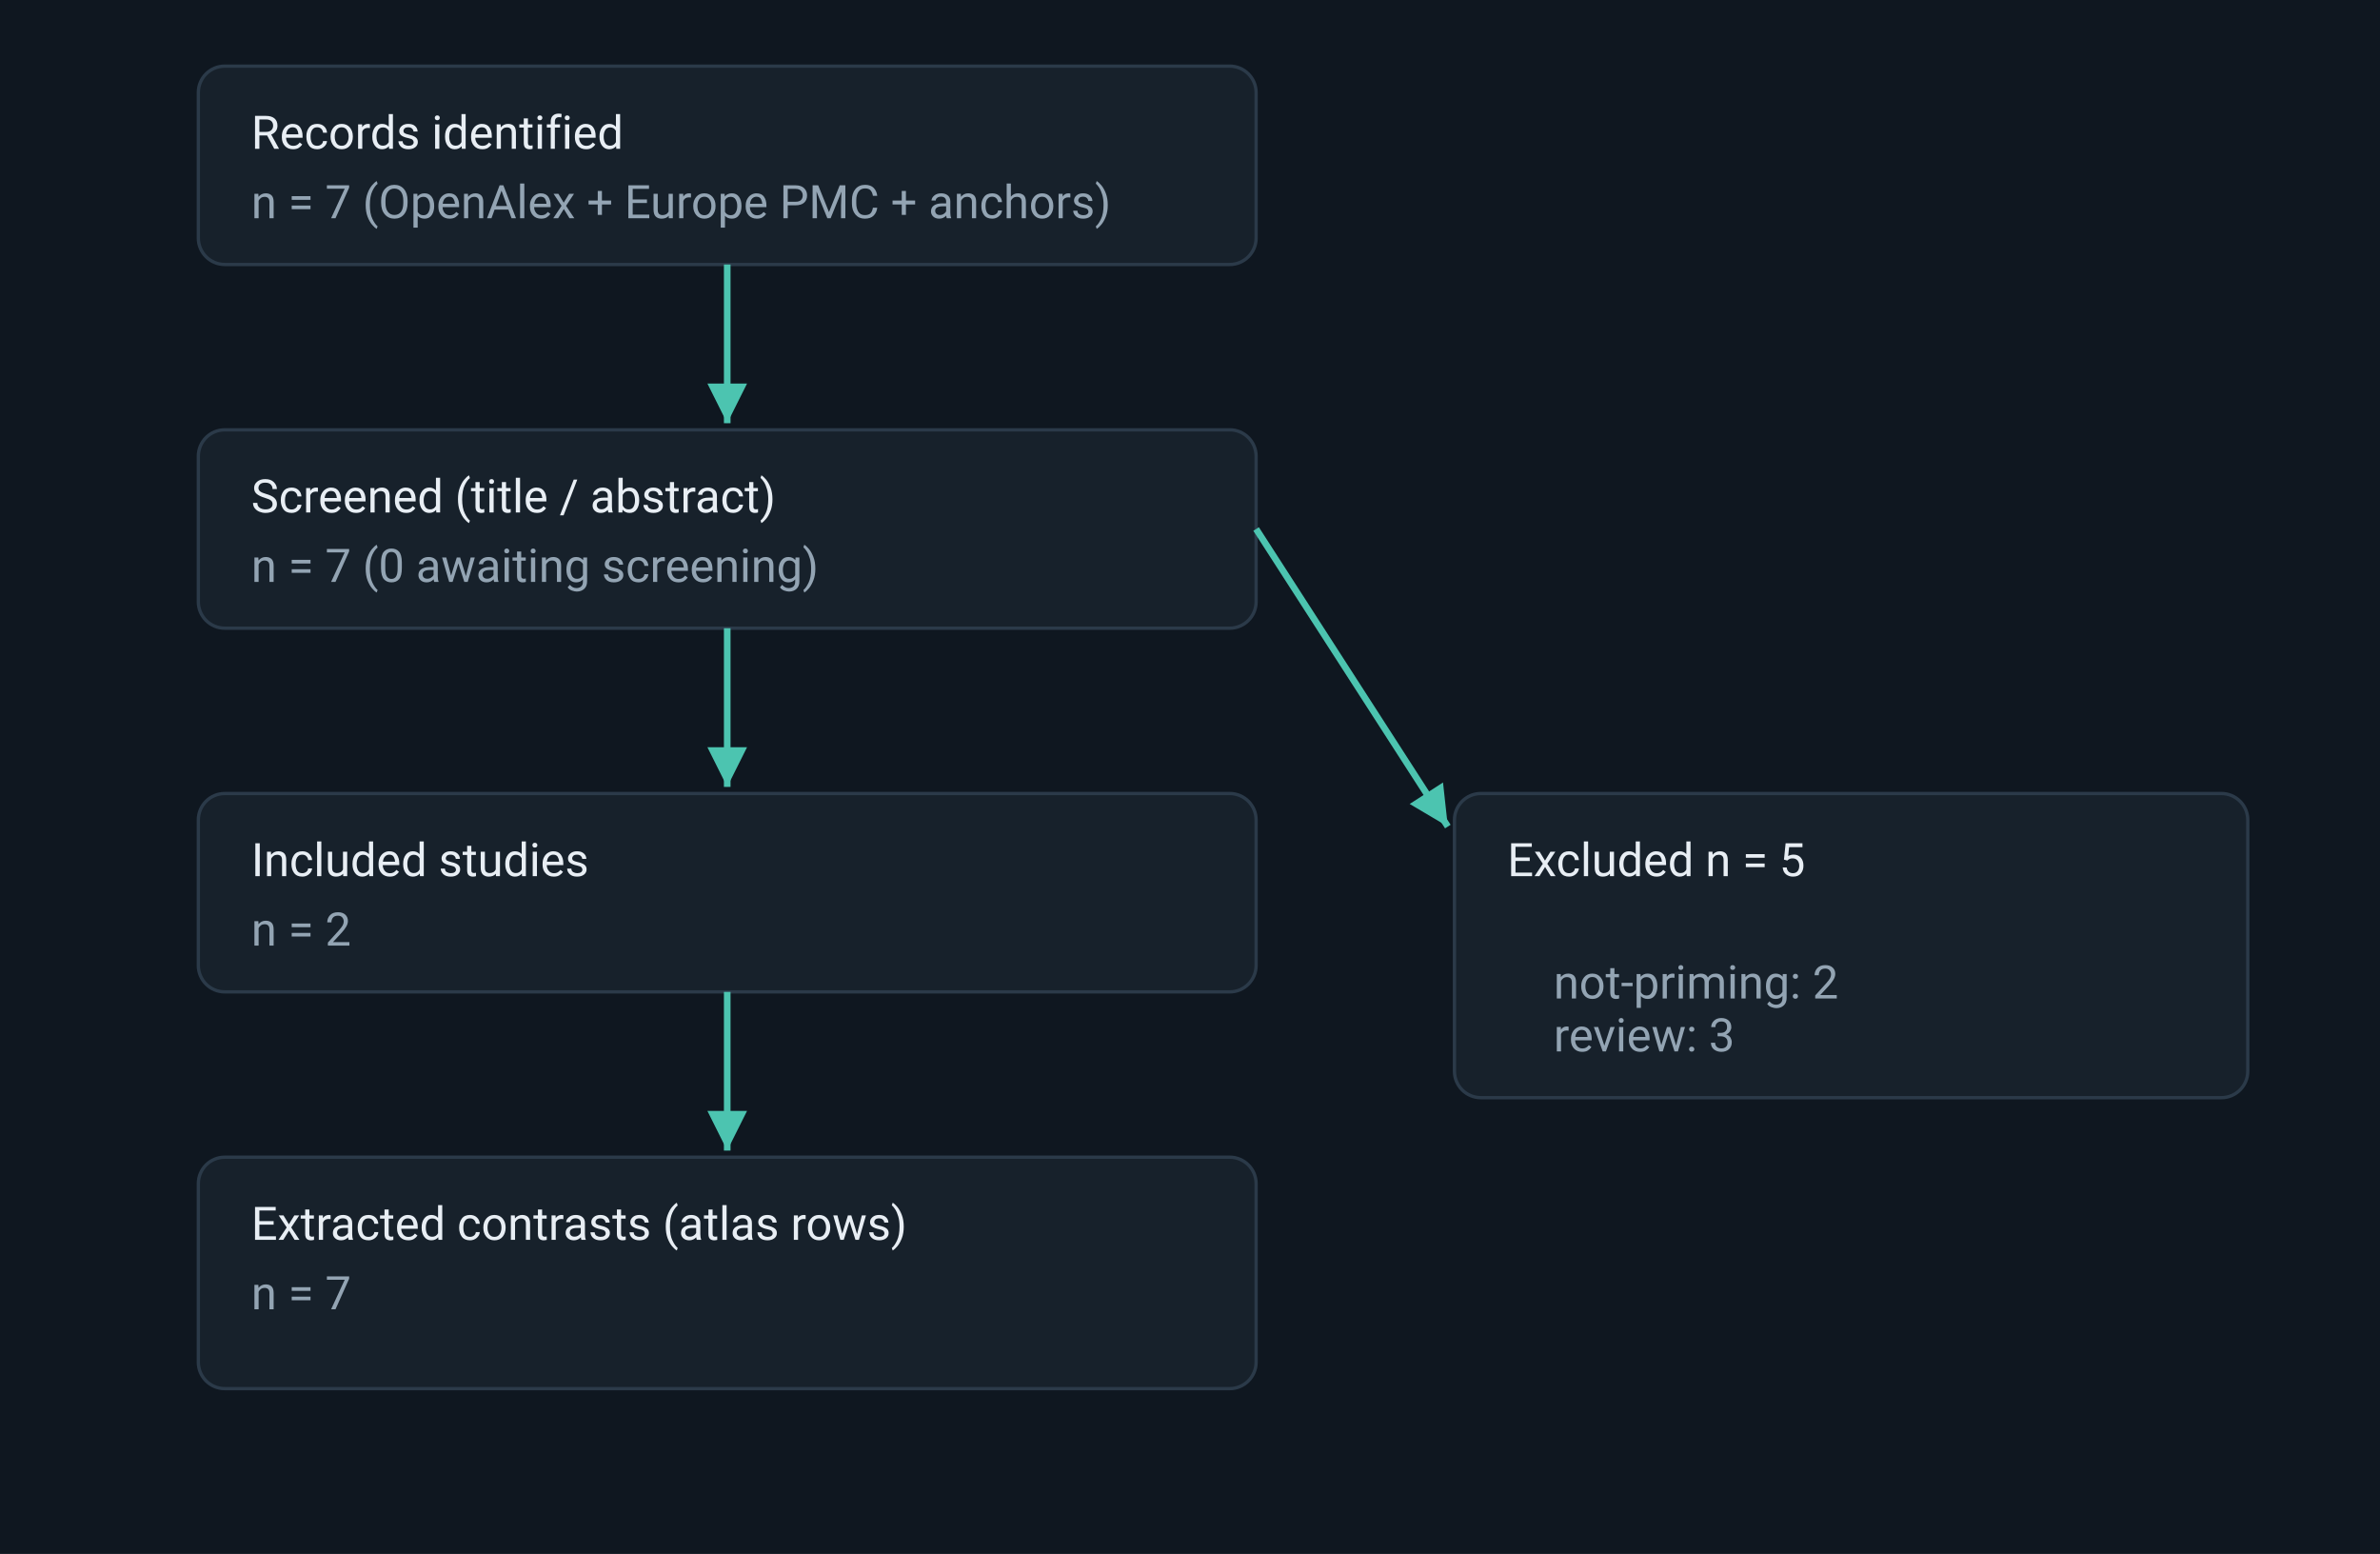
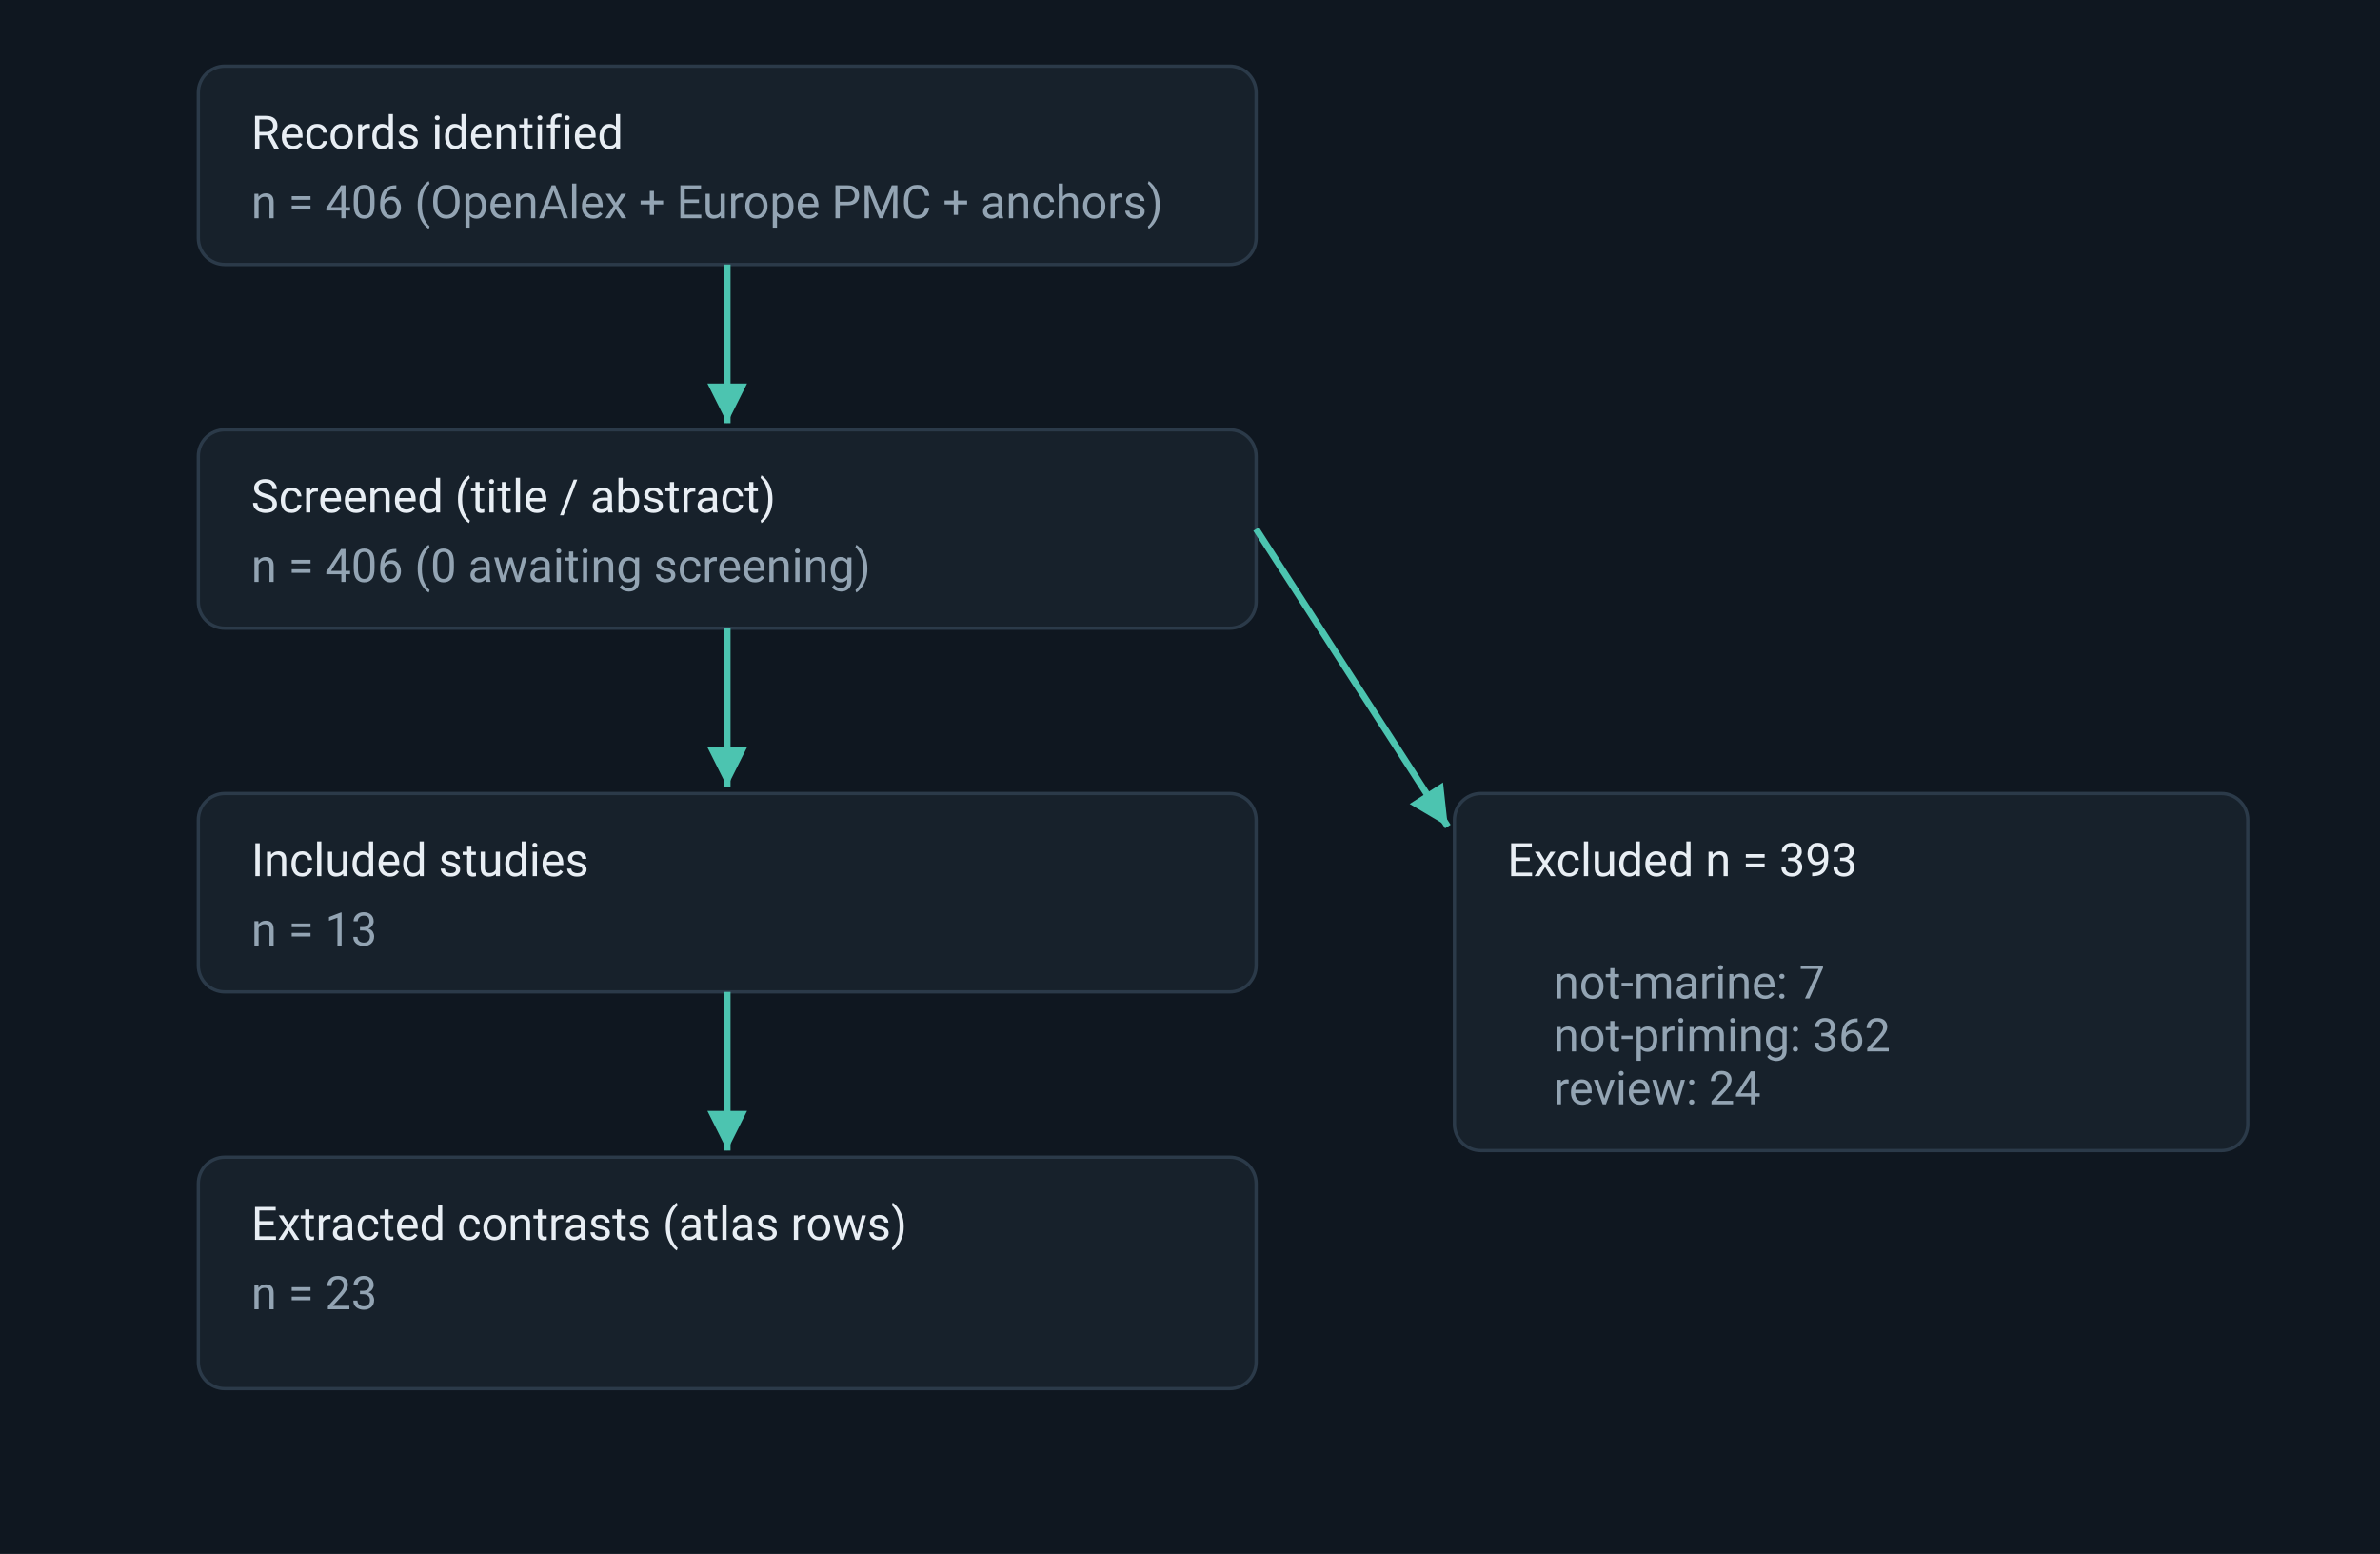
<svg xmlns="http://www.w3.org/2000/svg" width="720" height="470" font-family="-apple-system,Segoe UI,Roboto,Arial,sans-serif" font-size="14">
  <style>
    .box { fill:#17212b; stroke:#2b3a49; }
    .t { fill:#e8eef4; } .m { fill:#93a4b3; } .a { stroke:#4cc4b0; stroke-width:2; marker-end:url(#arrow); }
  </style>
  <defs>
    <marker id="arrow" markerWidth="10" markerHeight="10" refX="6" refY="3" orient="auto">
      <path d="M0,0 L6,3 L0,6 Z" fill="#4cc4b0" />
    </marker>
  </defs>
  <rect width="720" height="470" fill="#0f1720" />
  <rect class="box" x="60" y="20" width="320" height="60" rx="8" />
  <text class="t" x="76" y="45">Records identified</text>
-   <text class="m" x="76" y="66">n = 7 (OpenAlex + Europe PMC + anchors)</text>
+   <text class="m" x="76" y="66">n = 406 (OpenAlex + Europe PMC + anchors)</text>
  <rect class="box" x="60" y="130" width="320" height="60" rx="8" />
  <text class="t" x="76" y="155">Screened (title / abstract)</text>
-   <text class="m" x="76" y="176">n = 7   (0 awaiting screening)</text>
+   <text class="m" x="76" y="176">n = 406   (0 awaiting screening)</text>
  <rect class="box" x="60" y="240" width="320" height="60" rx="8" />
  <text class="t" x="76" y="265">Included studies</text>
-   <text class="m" x="76" y="286">n = 2</text>
+   <text class="m" x="76" y="286">n = 13</text>
  <rect class="box" x="60" y="350" width="320" height="70" rx="8" />
  <text class="t" x="76" y="375">Extracted contrasts (atlas rows)</text>
-   <text class="m" x="76" y="396">n = 7</text>
-   <rect class="box" x="440" y="240" width="240" height="92" rx="8" />
-   <text class="t" x="456" y="265">Excluded  n = 5</text>
+   <text class="m" x="76" y="396">n = 23</text>
+   <rect class="box" x="440" y="240" width="240" height="108" rx="8" />
+   <text class="t" x="456" y="265">Excluded  n = 393</text>
  <text class="m" x="456" y="286">
-     <tspan x="470" dy="16">not-priming: 2</tspan>
-     <tspan x="470" dy="16">review: 3</tspan>
+     <tspan x="470" dy="16">not-marine: 7</tspan>
+     <tspan x="470" dy="16">not-priming: 362</tspan>
+     <tspan x="470" dy="16">review: 24</tspan>
  </text>
  <line class="a" x1="220" y1="80" x2="220" y2="128" />
  <line class="a" x1="220" y1="190" x2="220" y2="238" />
  <line class="a" x1="220" y1="300" x2="220" y2="348" />
  <line class="a" x1="380" y1="160" x2="438" y2="250" />
</svg>
